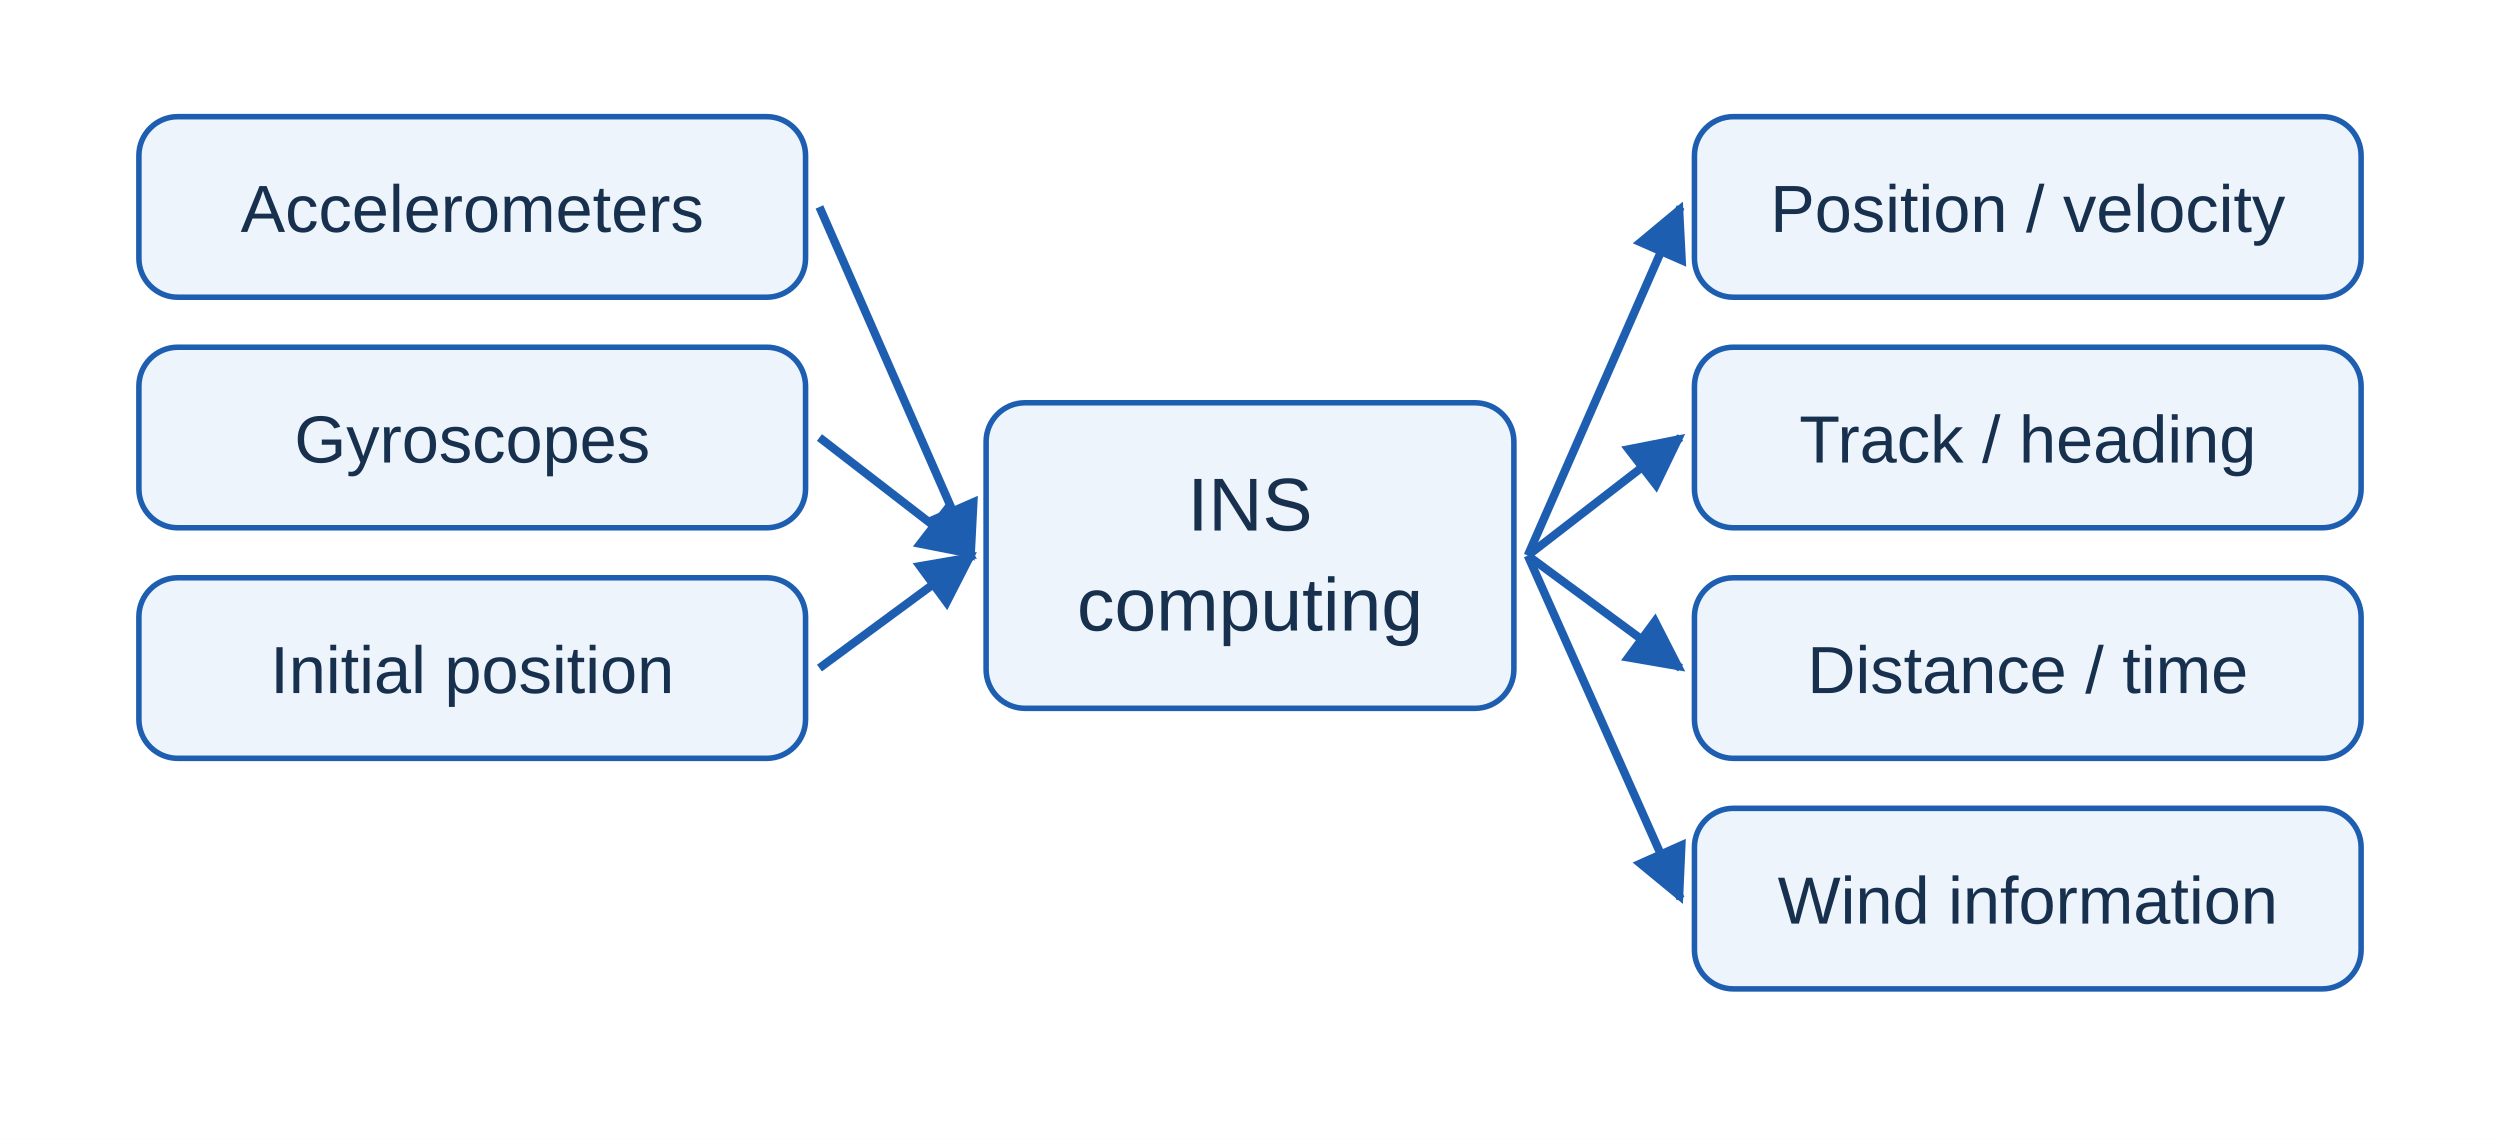
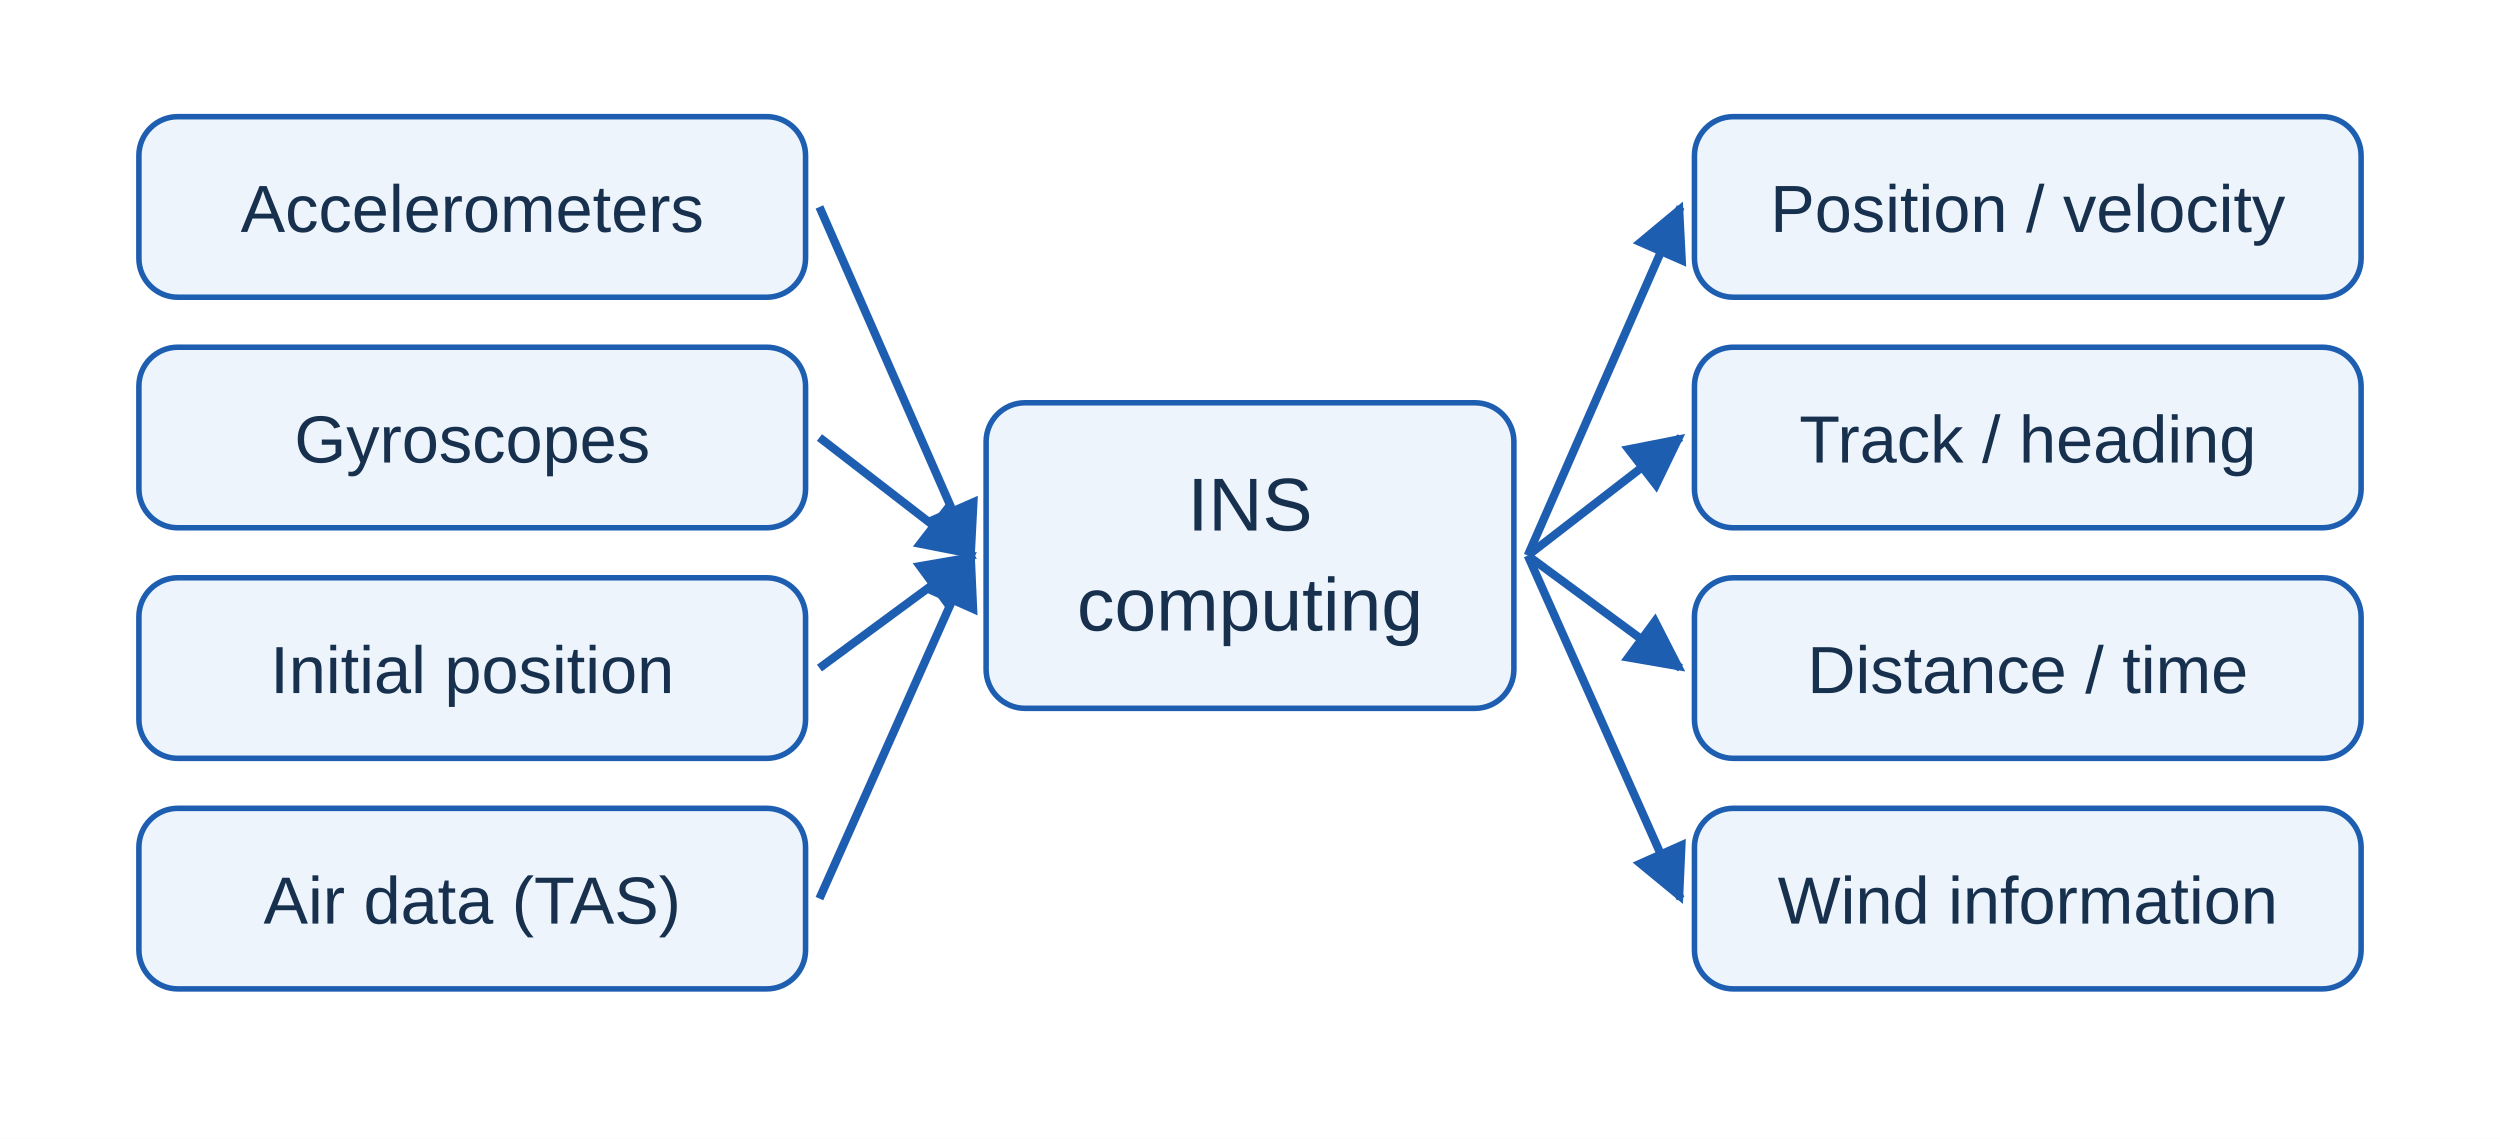
<svg xmlns="http://www.w3.org/2000/svg" width="900" height="410" viewBox="0 0 900 410" role="img" aria-labelledby="title desc">
  <defs>
    <marker id="arrow" viewBox="0 0 10 10" refX="9" refY="5" markerWidth="7" markerHeight="7" orient="auto-start-reverse">
      <path d="M0 0 L10 5 L0 10 Z" fill="#1d5eb1" />
    </marker>
    <marker id="back" viewBox="0 0 10 10" refX="9" refY="5" markerWidth="7" markerHeight="7" orient="auto-start-reverse">
      <path d="M0 0 L10 5 L0 10 Z" fill="#1d5eb1" />
    </marker>
  </defs>
  <rect width="900" height="410" fill="white" />
  <g font-family="Arial, sans-serif">
    <rect x="50" y="42" width="240" height="65" rx="14" fill="#edf4fc" stroke="#1d5eb1" stroke-width="2" />
    <text x="170.0" y="83.5" font-size="24" fill="#17304d" text-anchor="middle" font-weight="400">Accelerometers</text>
    <path d="M295 74.5 L350 200" fill="none" stroke="#1d5eb1" stroke-width="3" marker-end="url(#arrow)" />
    <rect x="50" y="125" width="240" height="65" rx="14" fill="#edf4fc" stroke="#1d5eb1" stroke-width="2" />
    <text x="170.0" y="166.5" font-size="24" fill="#17304d" text-anchor="middle" font-weight="400">Gyroscopes</text>
    <path d="M295 157.5 L350 200" fill="none" stroke="#1d5eb1" stroke-width="3" marker-end="url(#arrow)" />
    <rect x="50" y="208" width="240" height="65" rx="14" fill="#edf4fc" stroke="#1d5eb1" stroke-width="2" />
    <text x="170.0" y="249.5" font-size="24" fill="#17304d" text-anchor="middle" font-weight="400">Initial position</text>
    <path d="M295 240.5 L350 200" fill="none" stroke="#1d5eb1" stroke-width="3" marker-end="url(#arrow)" />
+     <rect x="50" y="291" width="240" height="65" rx="14" fill="#edf4fc" stroke="#1d5eb1" stroke-width="2" />
+     <text x="170.0" y="332.5" font-size="24" fill="#17304d" text-anchor="middle" font-weight="400">Air data (TAS)</text>
+     <path d="M295 323.5 L350 200" fill="none" stroke="#1d5eb1" stroke-width="3" marker-end="url(#arrow)" />
    <rect x="355" y="145" width="190" height="110" rx="14" fill="#edf4fc" stroke="#1d5eb1" stroke-width="2" />
    <text x="450.0" y="191.0" font-size="27" fill="#17304d" text-anchor="middle" font-weight="400">INS</text>
    <text x="450.0" y="227.0" font-size="27" fill="#17304d" text-anchor="middle" font-weight="400">computing</text>
    <rect x="610" y="42" width="240" height="65" rx="14" fill="#edf4fc" stroke="#1d5eb1" stroke-width="2" />
    <text x="730.0" y="83.5" font-size="24" fill="#17304d" text-anchor="middle" font-weight="400">Position / velocity</text>
    <path d="M550 200 L605 74.5" fill="none" stroke="#1d5eb1" stroke-width="3" marker-end="url(#arrow)" />
    <rect x="610" y="125" width="240" height="65" rx="14" fill="#edf4fc" stroke="#1d5eb1" stroke-width="2" />
    <text x="730.0" y="166.5" font-size="24" fill="#17304d" text-anchor="middle" font-weight="400">Track / heading</text>
    <path d="M550 200 L605 157.5" fill="none" stroke="#1d5eb1" stroke-width="3" marker-end="url(#arrow)" />
    <rect x="610" y="208" width="240" height="65" rx="14" fill="#edf4fc" stroke="#1d5eb1" stroke-width="2" />
    <text x="730.0" y="249.5" font-size="24" fill="#17304d" text-anchor="middle" font-weight="400">Distance / time</text>
    <path d="M550 200 L605 240.5" fill="none" stroke="#1d5eb1" stroke-width="3" marker-end="url(#arrow)" />
    <rect x="610" y="291" width="240" height="65" rx="14" fill="#edf4fc" stroke="#1d5eb1" stroke-width="2" />
    <text x="730.0" y="332.5" font-size="24" fill="#17304d" text-anchor="middle" font-weight="400">Wind information</text>
    <path d="M550 200 L605 323.5" fill="none" stroke="#1d5eb1" stroke-width="3" marker-end="url(#arrow)" />
  </g>
</svg>
